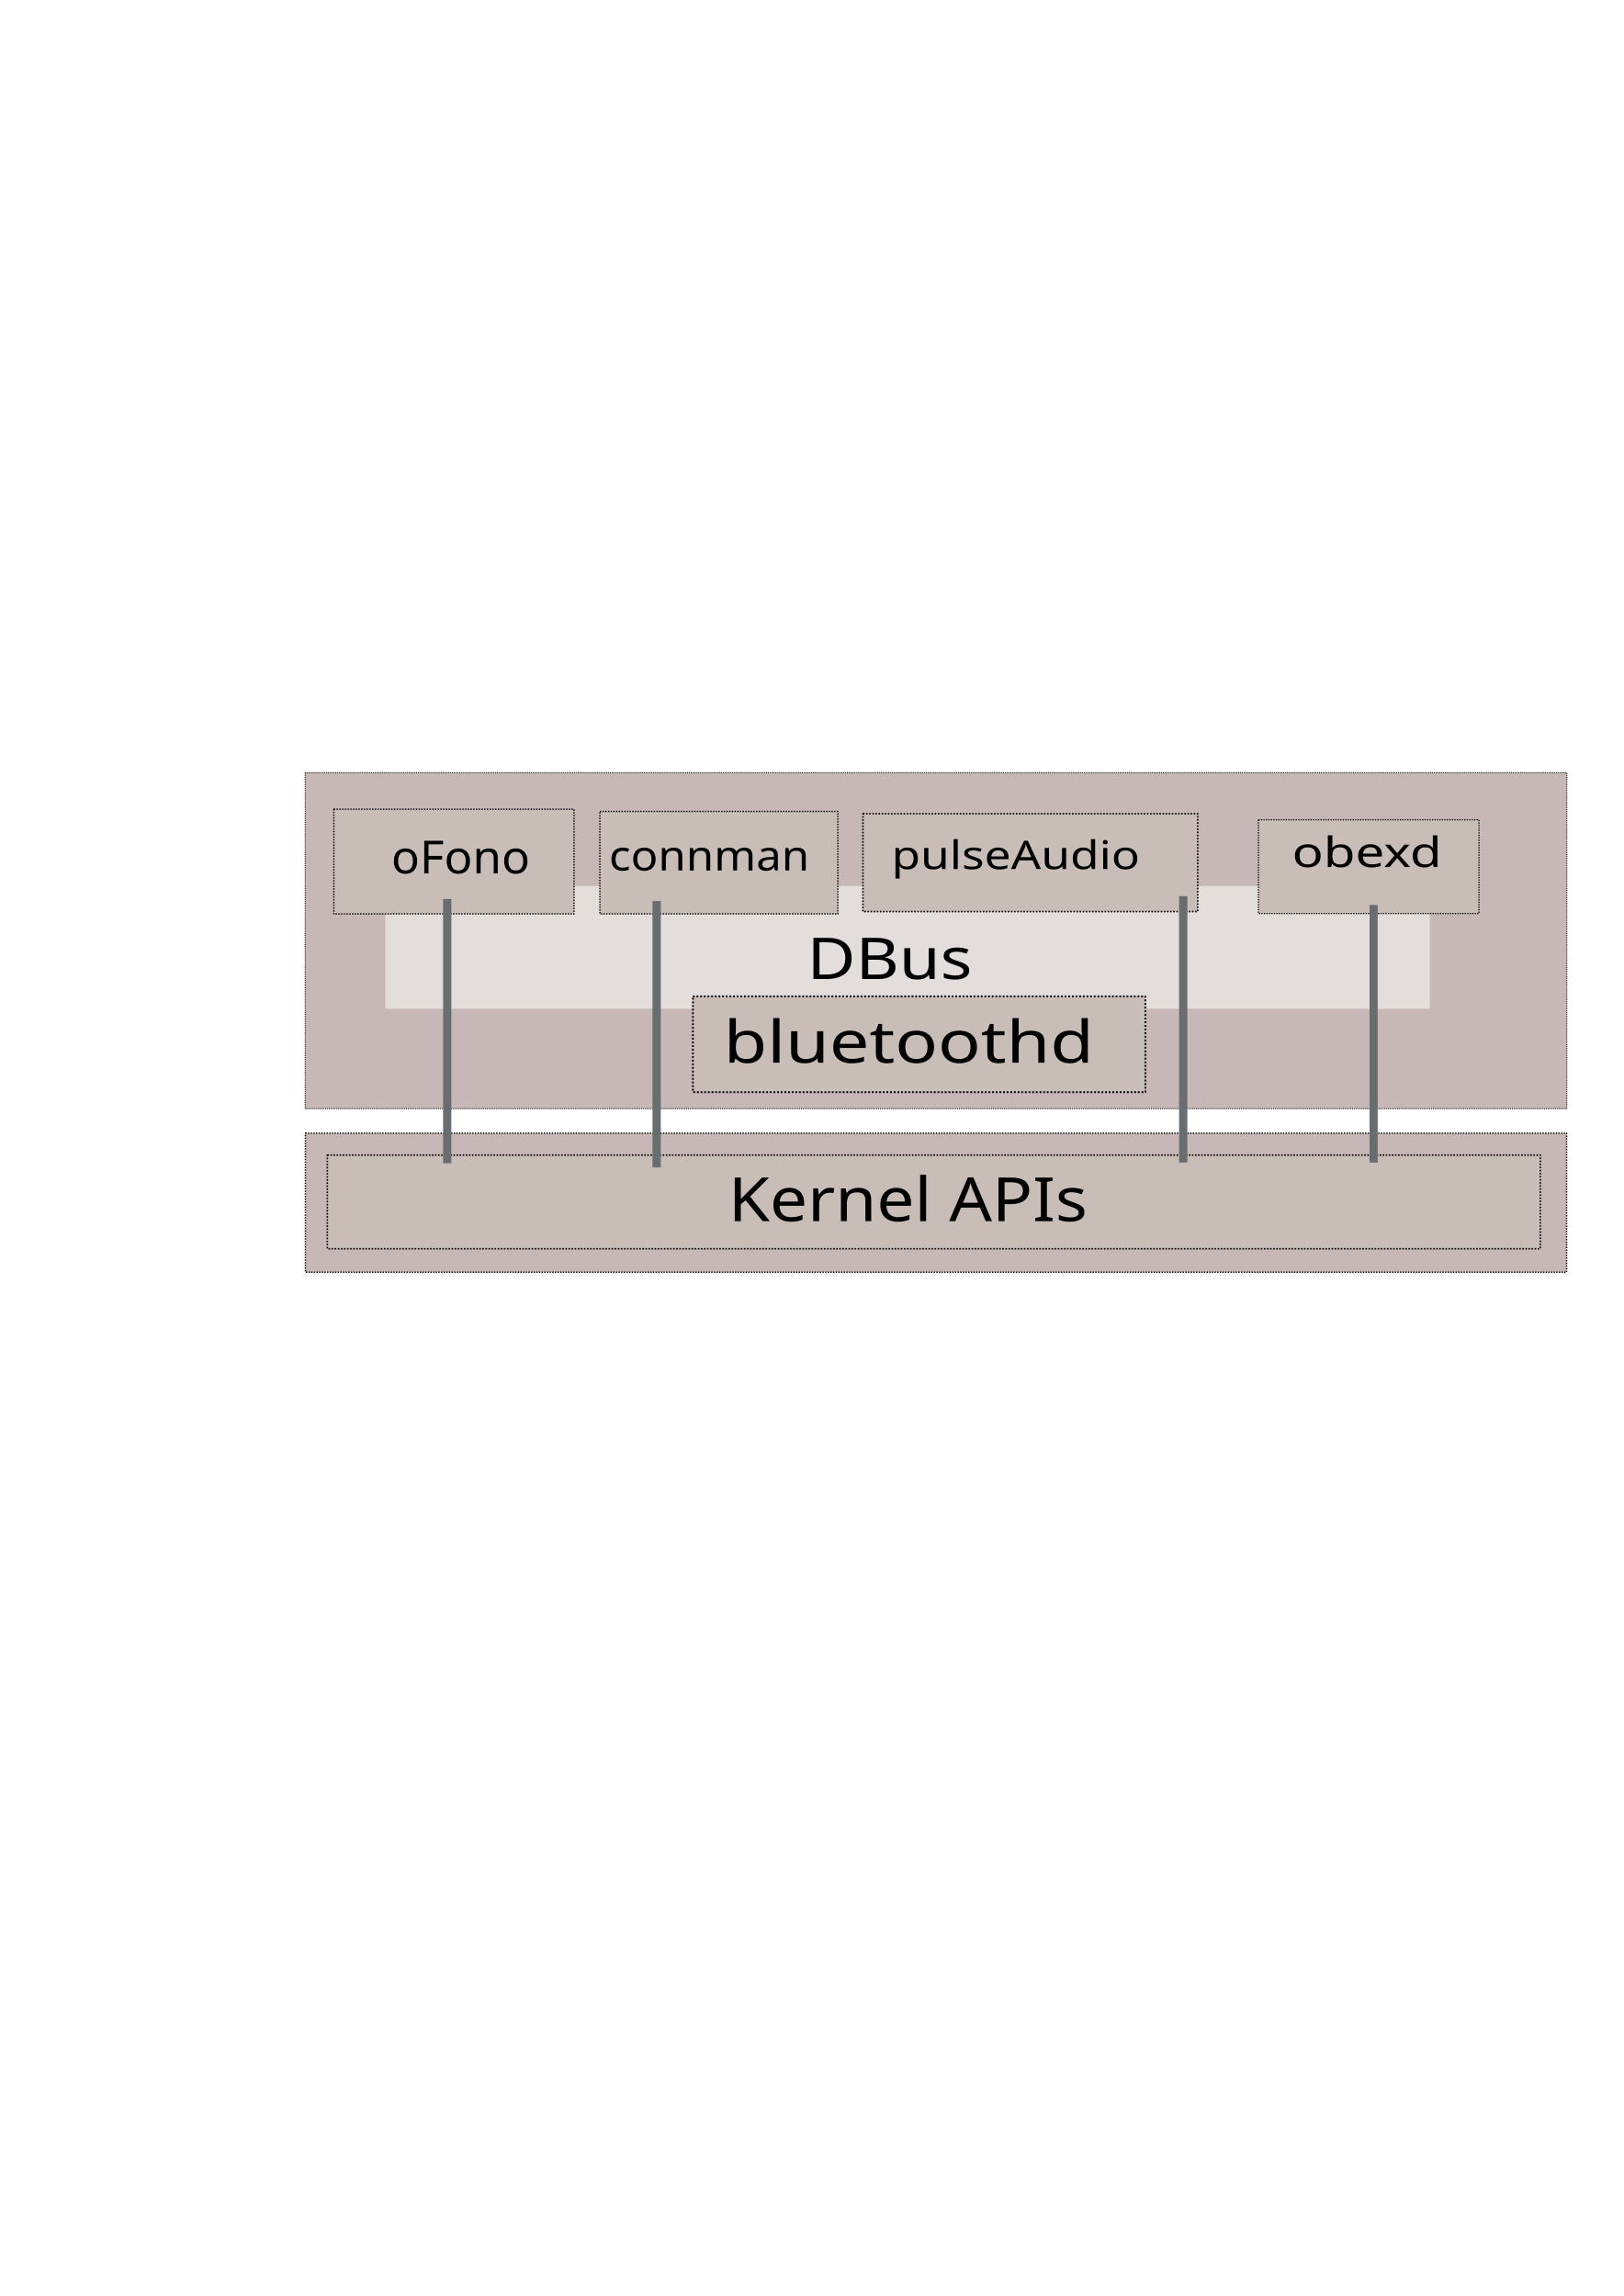
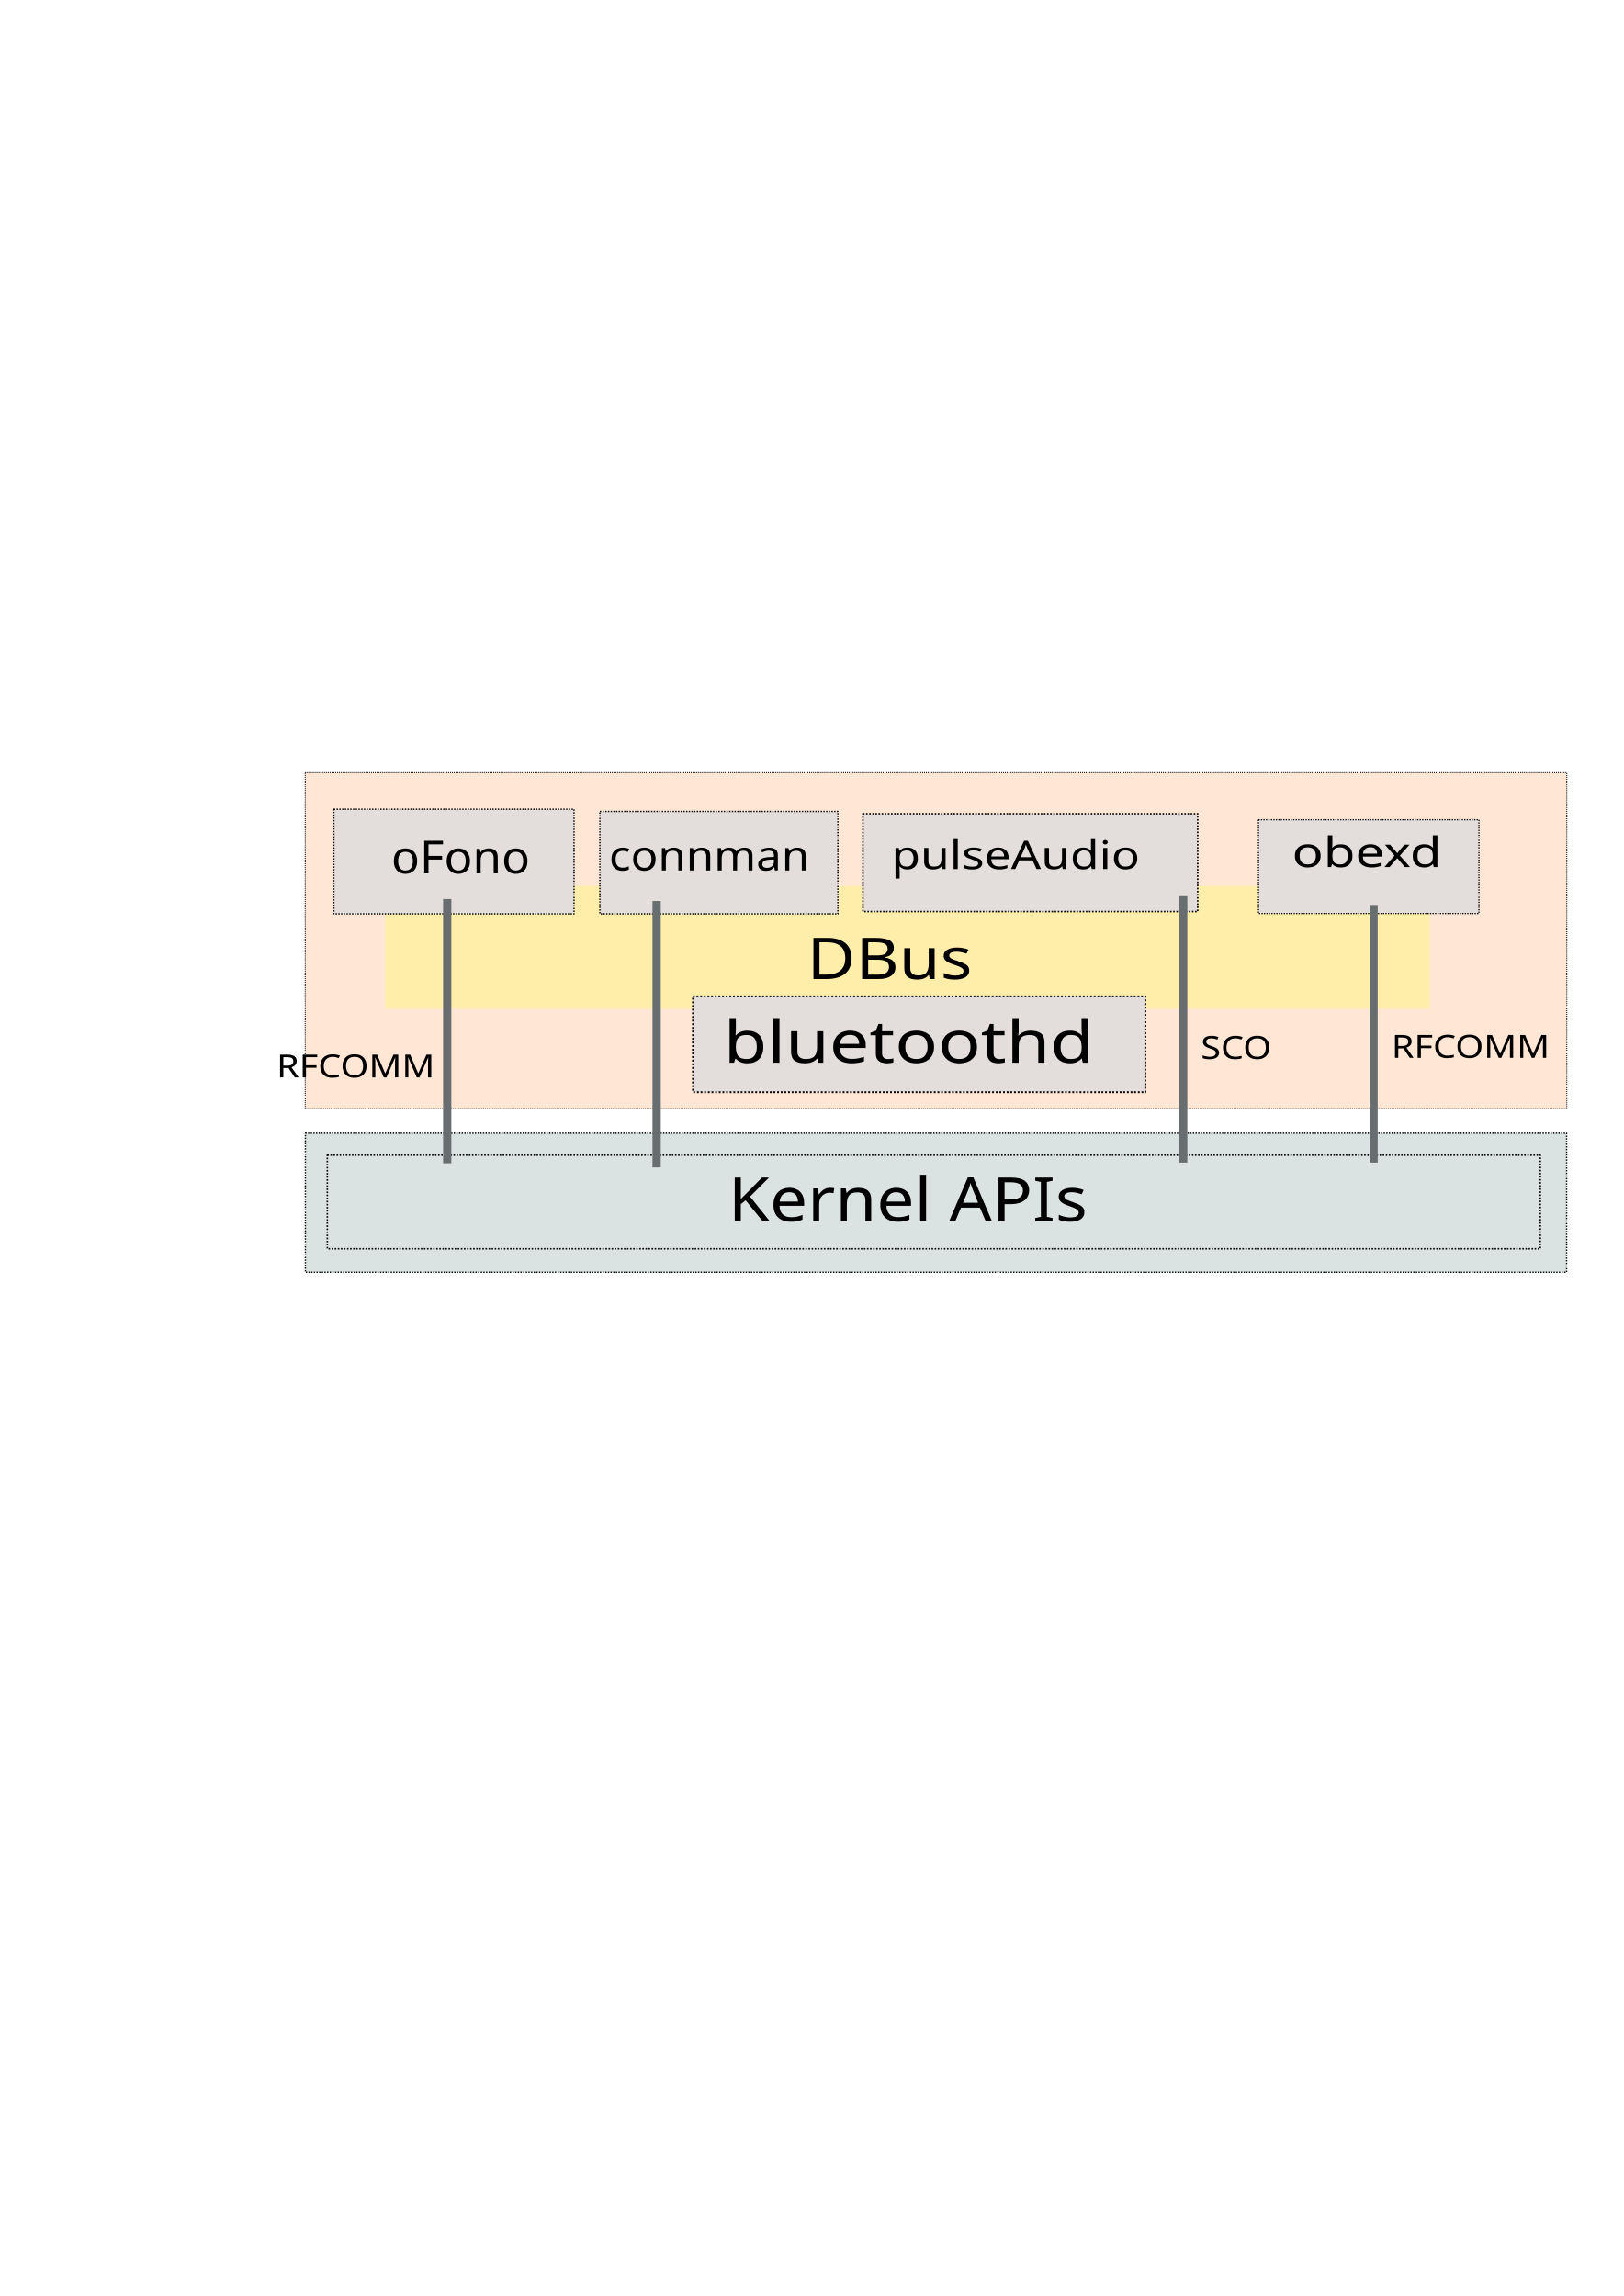
<svg xmlns="http://www.w3.org/2000/svg" width="210mm" height="297mm" viewBox="0 0 744.094 1052.362" id="svg15624" version="1.1">
  <defs id="defs15626" />
  <g id="layer1">
-     <rect style="fill:#c8b7b7;fill-opacity:1;stroke:#000000;stroke-width:0.431;stroke-linejoin:round;stroke-miterlimit:4;stroke-dasharray:0.431, 0.431;stroke-dashoffset:0;stroke-opacity:1" id="rect15634" width="578.153" height="153.99" x="139.865" y="354.157" />
-     <rect style="fill:#c8b7b7;fill-opacity:1;stroke:#000000;stroke-width:0.607;stroke-linejoin:round;stroke-miterlimit:4;stroke-dasharray:0.607, 0.607;stroke-dashoffset:0;stroke-opacity:1" id="rect15636" width="577.976" height="63.728" x="139.953" y="519.387" />
-     <rect style="fill:#e3dedb;fill-opacity:1;stroke:none;stroke-width:3.6;stroke-linejoin:round;stroke-miterlimit:4;stroke-dasharray:none;stroke-dashoffset:0;stroke-opacity:1" id="rect16262" width="478.69" height="56.264" x="176.563" y="406.098" />
-     <rect style="fill:#c8beb7;fill-opacity:1;stroke:#000000;stroke-width:0.835;stroke-linejoin:round;stroke-miterlimit:4;stroke-dasharray:0.835, 0.835;stroke-dashoffset:0;stroke-opacity:1" id="rect15638" width="207.342" height="43.906" x="317.545" y="456.673" />
-     <rect style="fill:#c8beb7;fill-opacity:1;stroke:#000000;stroke-width:0.626;stroke-linejoin:round;stroke-miterlimit:4;stroke-dasharray:0.626, 0.626;stroke-dashoffset:0;stroke-opacity:1" id="rect15640" width="110.074" height="47.952" x="152.993" y="370.914" />
-     <rect style="fill:#c8beb7;fill-opacity:1;stroke:#000000;stroke-width:0.617;stroke-linejoin:round;stroke-miterlimit:4;stroke-dasharray:0.617, 0.617;stroke-dashoffset:0;stroke-opacity:1" id="rect15642" width="109.073" height="46.951" x="274.908" y="371.919" />
-     <rect style="fill:#c8beb7;fill-opacity:1;stroke:#000000;stroke-width:0.715;stroke-linejoin:round;stroke-miterlimit:4;stroke-dasharray:0.715, 0.715;stroke-dashoffset:0;stroke-opacity:1" id="rect15644" width="153.422" height="44.833" x="395.459" y="372.979" />
-     <rect style="fill:#c8beb7;fill-opacity:1;stroke:#000000;stroke-width:0.705;stroke-linejoin:round;stroke-miterlimit:4;stroke-dasharray:0.705, 0.705;stroke-dashoffset:0;stroke-opacity:1" id="rect15646" width="555.858" height="42.924" x="150.003" y="529.436" />
+     <rect style="fill:#ffe6d5;fill-opacity:1;stroke:#000000;stroke-width:0.431;stroke-linejoin:round;stroke-miterlimit:4;stroke-dasharray:0.431, 0.431;stroke-dashoffset:0;stroke-opacity:1" id="rect15634" width="578.153" height="153.99" x="139.865" y="354.157" />
+     <rect style="fill:#dbe3e2;fill-opacity:1;stroke:#000000;stroke-width:0.607;stroke-linejoin:round;stroke-miterlimit:4;stroke-dasharray:0.607, 0.607;stroke-dashoffset:0;stroke-opacity:1" id="rect15636" width="577.976" height="63.728" x="139.953" y="519.387" />
+     <rect style="fill:#ffeeaa;fill-opacity:1;stroke:none;stroke-width:3.6;stroke-linejoin:round;stroke-miterlimit:4;stroke-dasharray:none;stroke-dashoffset:0;stroke-opacity:1" id="rect16262" width="478.69" height="56.264" x="176.563" y="406.098" />
+     <rect style="fill:#e3dedb;fill-opacity:1;stroke:#000000;stroke-width:0.835;stroke-linejoin:round;stroke-miterlimit:4;stroke-dasharray:0.835, 0.835;stroke-dashoffset:0;stroke-opacity:1" id="rect15638" width="207.342" height="43.906" x="317.545" y="456.673" />
+     <rect style="fill:#e3dedb;fill-opacity:1;stroke:#000000;stroke-width:0.626;stroke-linejoin:round;stroke-miterlimit:4;stroke-dasharray:0.626, 0.626;stroke-dashoffset:0;stroke-opacity:1" id="rect15640" width="110.074" height="47.952" x="152.993" y="370.914" />
+     <rect style="fill:#e3dedb;fill-opacity:1;stroke:#000000;stroke-width:0.617;stroke-linejoin:round;stroke-miterlimit:4;stroke-dasharray:0.617, 0.617;stroke-dashoffset:0;stroke-opacity:1" id="rect15642" width="109.073" height="46.951" x="274.908" y="371.919" />
+     <rect style="fill:#e3dedb;fill-opacity:1;stroke:#000000;stroke-width:0.715;stroke-linejoin:round;stroke-miterlimit:4;stroke-dasharray:0.715, 0.715;stroke-dashoffset:0;stroke-opacity:1" id="rect15644" width="153.422" height="44.833" x="395.459" y="372.979" />
+     <rect style="fill:#dbe3e2;fill-opacity:1;stroke:#000000;stroke-width:0.705;stroke-linejoin:round;stroke-miterlimit:4;stroke-dasharray:0.705, 0.705;stroke-dashoffset:0;stroke-opacity:1" id="rect15646" width="555.858" height="42.924" x="150.003" y="529.436" />
    <text xml:space="preserve" style="font-style:normal;font-weight:normal;font-size:29.317px;line-height:125%;font-family:sans-serif;letter-spacing:0px;word-spacing:0px;fill:#000000;fill-opacity:1;stroke:none;stroke-width:1px;stroke-linecap:butt;stroke-linejoin:miter;stroke-opacity:1" x="318.523" y="586.442" id="text15648" transform="scale(1.04777,0.9544078)">
      <tspan id="tspan15650" x="318.523" y="586.442">Kernel APIs</tspan>
    </text>
    <text xml:space="preserve" style="font-style:normal;font-weight:normal;font-size:29.597px;line-height:125%;font-family:sans-serif;letter-spacing:0px;word-spacing:0px;fill:#000000;fill-opacity:1;stroke:none;stroke-width:1px;stroke-linecap:butt;stroke-linejoin:miter;stroke-opacity:1" x="301.906" y="534.986" id="text15652" transform="scale(1.09832,0.9104816)">
      <tspan id="tspan15654" x="301.906" y="534.986">bluetoothd</tspan>
    </text>
    <text xml:space="preserve" style="font-style:normal;font-weight:normal;font-size:21.254px;line-height:125%;font-family:sans-serif;letter-spacing:0px;word-spacing:0px;fill:#000000;fill-opacity:1;stroke:none;stroke-width:1px;stroke-linecap:butt;stroke-linejoin:miter;stroke-opacity:1" x="176.912" y="405.723" id="text15656" transform="scale(1.013516,0.9866642)">
      <tspan id="tspan15658" x="176.912" y="405.723">oFono</tspan>
    </text>
    <text xml:space="preserve" style="font-style:normal;font-weight:normal;font-size:19.903px;line-height:125%;font-family:sans-serif;letter-spacing:0px;word-spacing:0px;fill:#000000;fill-opacity:1;stroke:none;stroke-width:1px;stroke-linecap:butt;stroke-linejoin:miter;stroke-opacity:1" x="268.282" y="415.038" id="text15660" transform="scale(1.040302,0.9612595)">
      <tspan id="tspan15662" x="268.282" y="415.038">connman</tspan>
    </text>
    <text xml:space="preserve" style="font-style:normal;font-weight:normal;font-size:19.762px;line-height:125%;font-family:sans-serif;letter-spacing:0px;word-spacing:0px;fill:#000000;fill-opacity:1;stroke:none;stroke-width:1px;stroke-linecap:butt;stroke-linejoin:miter;stroke-opacity:1" x="373.765" y="435.393" id="text15664" transform="scale(1.093025,0.9148922)">
      <tspan id="tspan15666" x="373.765" y="435.393">pulseAudio</tspan>
    </text>
-     <rect style="fill:#c8beb7;fill-opacity:1;stroke:#000000;stroke-width:0.568;stroke-linejoin:round;stroke-miterlimit:4;stroke-dasharray:0.568, 0.568;stroke-dashoffset:0;stroke-opacity:1" id="rect15642-0" width="101.041" height="42.96" x="576.716" y="375.733" />
+     <rect style="fill:#e3dedb;fill-opacity:1;stroke:#000000;stroke-width:0.568;stroke-linejoin:round;stroke-miterlimit:4;stroke-dasharray:0.568, 0.568;stroke-dashoffset:0;stroke-opacity:1" id="rect15642-0" width="101.041" height="42.96" x="576.716" y="375.733" />
    <text xml:space="preserve" style="font-style:normal;font-weight:normal;font-size:21.314px;line-height:125%;font-family:sans-serif;letter-spacing:0px;word-spacing:0px;fill:#000000;fill-opacity:1;stroke:none;stroke-width:1px;stroke-linecap:butt;stroke-linejoin:miter;stroke-opacity:1" x="531.048" y="443.095" id="text15668" transform="scale(1.114973,0.8968829)">
      <tspan id="tspan15670" x="531.048" y="443.095">obexd</tspan>
    </text>
    <path style="fill:#e3dedb;fill-rule:evenodd;stroke:#686d6f;stroke-width:3.777;stroke-linecap:butt;stroke-linejoin:miter;stroke-miterlimit:4;stroke-dasharray:none;stroke-opacity:1" d="m 204.949,412.058 0,121.112" id="path15687" />
    <path style="fill:#e3dedb;fill-rule:evenodd;stroke:#686d6f;stroke-width:3.793;stroke-linecap:butt;stroke-linejoin:miter;stroke-miterlimit:4;stroke-dasharray:none;stroke-opacity:1" d="m 300.914,412.966 0,122.122" id="path15687-5" />
    <path style="fill:#e3dedb;fill-rule:evenodd;stroke:#686d6f;stroke-width:3.793;stroke-linecap:butt;stroke-linejoin:miter;stroke-miterlimit:4;stroke-dasharray:none;stroke-opacity:1" d="m 542.234,410.743 0,122.122" id="path15687-0" />
    <path style="fill:#e3dedb;fill-rule:evenodd;stroke:#686d6f;stroke-width:3.73;stroke-linecap:butt;stroke-linejoin:miter;stroke-miterlimit:4;stroke-dasharray:none;stroke-opacity:1" d="m 629.497,414.784 0,118.081" id="path15687-6" />
    <text xml:space="preserve" style="font-style:normal;font-weight:normal;font-size:28.413px;line-height:125%;font-family:sans-serif;letter-spacing:0px;word-spacing:0px;fill:#000000;fill-opacity:1;stroke:none;stroke-width:1px;stroke-linecap:butt;stroke-linejoin:miter;stroke-opacity:1" x="343.713" y="482.792" id="text16264" transform="scale(1.075937,0.9294221)">
      <tspan id="tspan16266" x="343.713" y="482.792">DBus</tspan>
    </text>
+     <text xml:space="preserve" style="font-style:normal;font-weight:normal;font-size:15.618px;line-height:125%;font-family:sans-serif;letter-spacing:0px;word-spacing:0px;fill:#000000;fill-opacity:1;stroke:none;stroke-width:1px;stroke-linecap:butt;stroke-linejoin:miter;stroke-opacity:1" x="118.67" y="527.376" id="text3361" transform="scale(1.067924,0.9363962)">
+       <tspan id="tspan3363" x="118.67" y="527.376">RFCOMM</tspan>
+     </text>
+     <text xml:space="preserve" style="font-style:normal;font-weight:normal;font-size:15.618px;line-height:125%;font-family:sans-serif;letter-spacing:0px;word-spacing:0px;fill:#000000;fill-opacity:1;stroke:none;stroke-width:1px;stroke-linecap:butt;stroke-linejoin:miter;stroke-opacity:1" x="515.284" y="518.313" id="text3361-8" transform="scale(1.067924,0.9363962)">
+       <tspan id="tspan3363-3" x="515.284" y="518.313">SCO</tspan>
+     </text>
+     <text xml:space="preserve" style="font-style:normal;font-weight:normal;font-size:15.618px;line-height:125%;font-family:sans-serif;letter-spacing:0px;word-spacing:0px;fill:#000000;fill-opacity:1;stroke:none;stroke-width:1px;stroke-linecap:butt;stroke-linejoin:miter;stroke-opacity:1" x="597.107" y="517.77" id="text3361-0" transform="scale(1.067924,0.9363962)">
+       <tspan id="tspan3363-38" x="597.107" y="517.77">RFCOMM</tspan>
+     </text>
  </g>
</svg>
